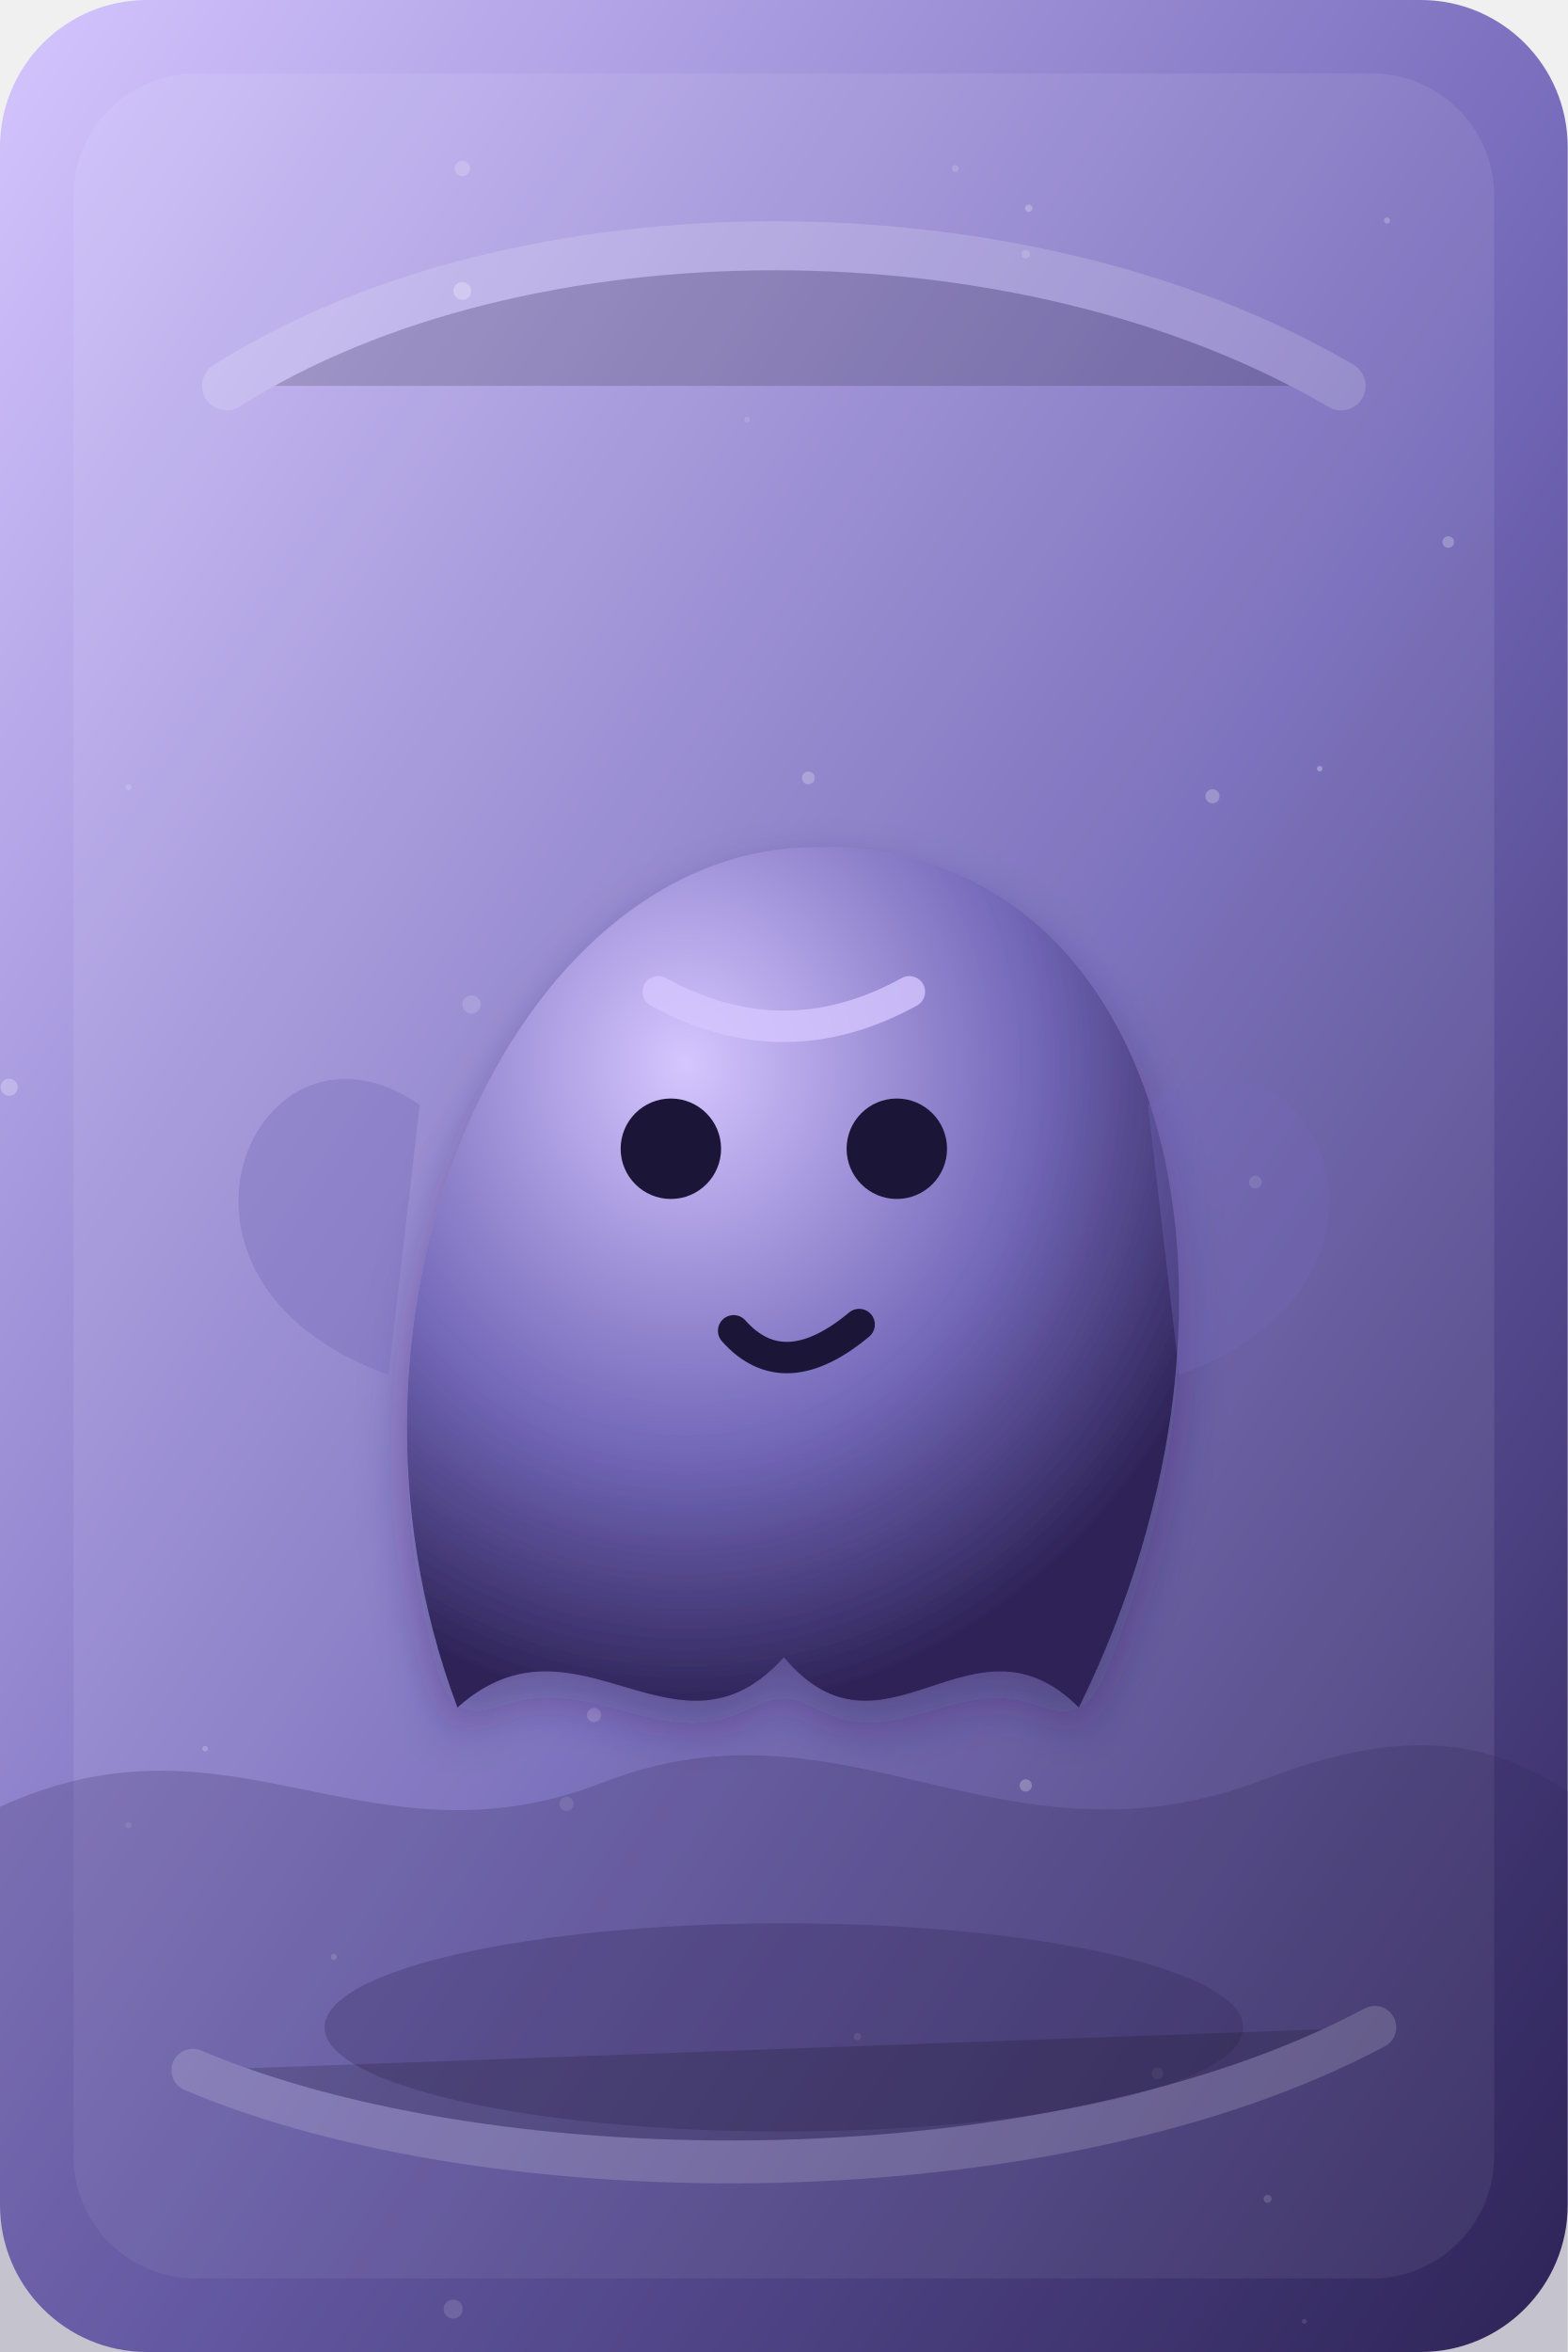
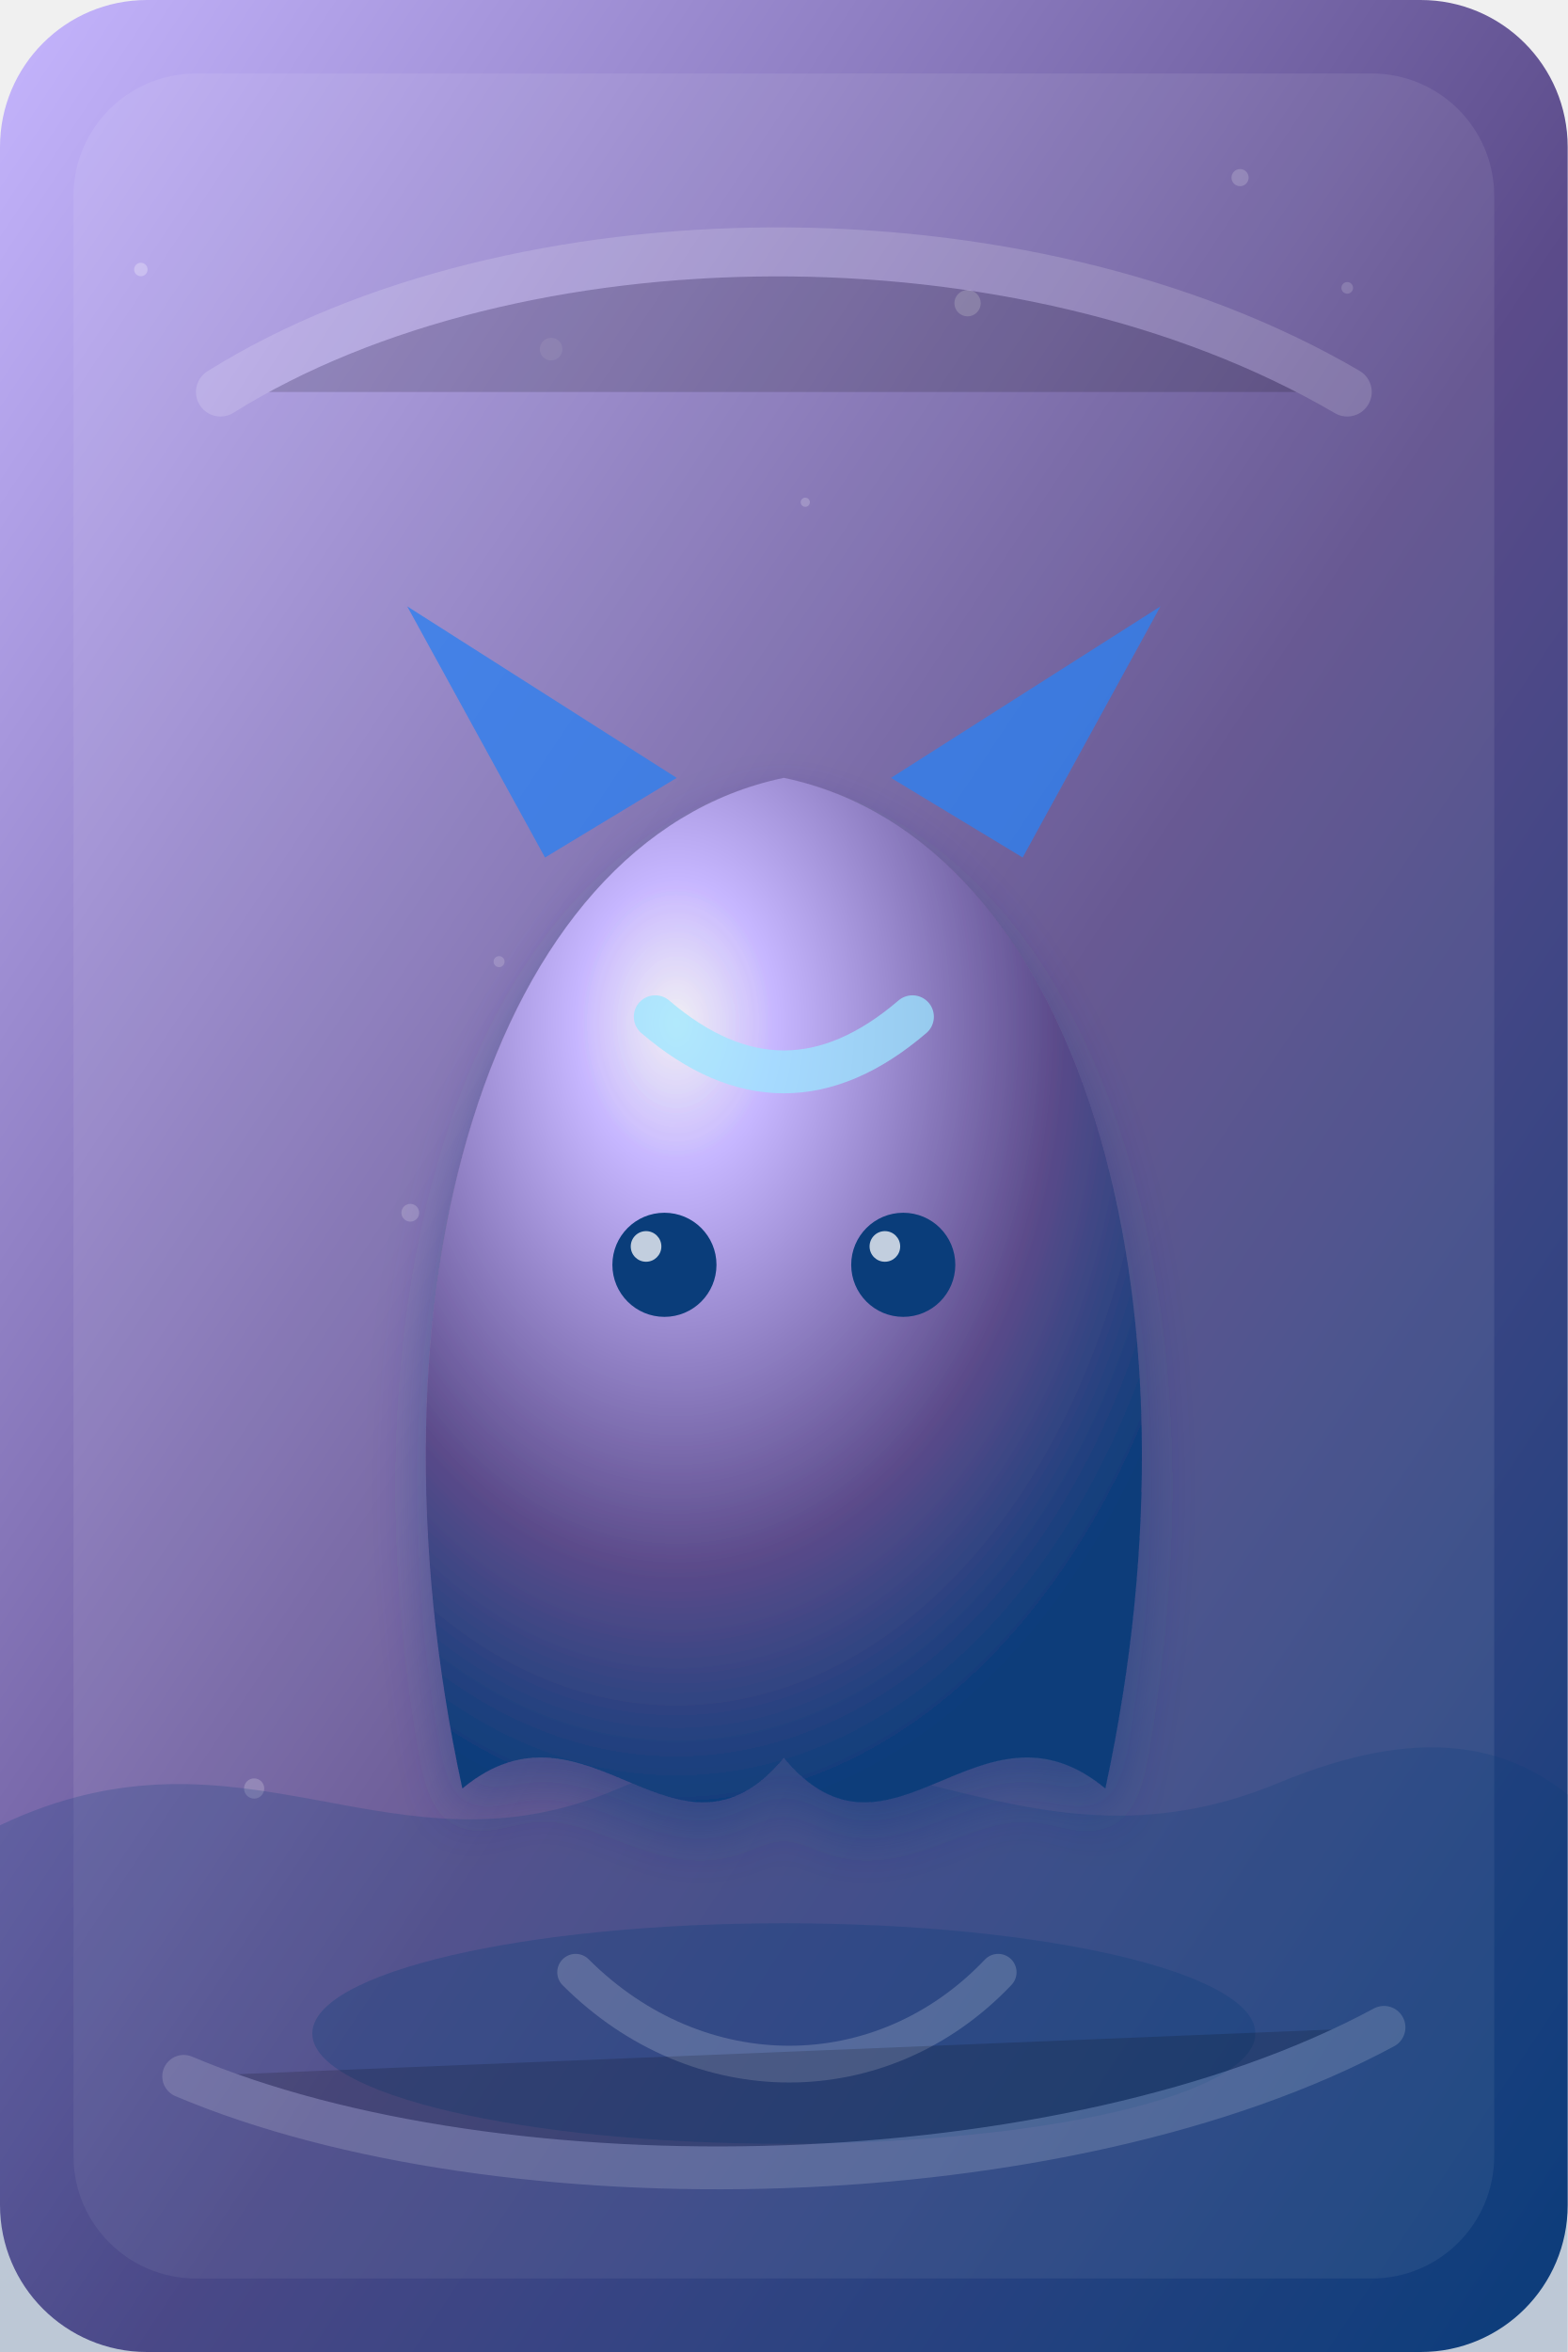
- <svg xmlns="http://www.w3.org/2000/svg" viewBox="0 0 512 768" role="img" aria-label="幽灵船长 original portrait">
+ <svg xmlns="http://www.w3.org/2000/svg" viewBox="0 0 512 768" role="img" aria-label="雾海船魂 unique portrait">
  <defs>
-     <linearGradient id="bgp498" x1="0" y1="0" x2="1" y2="1">
-       <stop offset="0" stop-color="#d5c6ff" />
-       <stop offset=".55" stop-color="#7367b8" />
-       <stop offset="1" stop-color="#2d2357" />
+     <linearGradient id="bg498" x1="0" y1="0" x2="1" y2="1">
+       <stop offset="0" stop-color="#c6b6ff" />
+       <stop offset=".55" stop-color="#5b4b8a" />
+       <stop offset="1" stop-color="#0a3d7a" />
    </linearGradient>
-     <radialGradient id="body" cx=".36" cy=".25" r=".76">
-       <stop offset="0" stop-color="#d5c6ff" />
-       <stop offset=".6" stop-color="#7367b8" />
-       <stop offset="1" stop-color="#2d2357" />
+     <radialGradient id="body498" cx=".35" cy=".24" r=".78">
+       <stop offset="0" stop-color="#fff" stop-opacity=".88" />
+       <stop offset=".18" stop-color="#c6b6ff" />
+       <stop offset=".68" stop-color="#5b4b8a" />
+       <stop offset="1" stop-color="#0a3d7a" />
    </radialGradient>
-     <radialGradient id="head" cx=".36" cy=".26" r=".72">
-       <stop offset="0" stop-color="#ffffff" stop-opacity=".85" />
-       <stop offset=".2" stop-color="#d5c6ff" />
-       <stop offset=".72" stop-color="#7367b8" />
-       <stop offset="1" stop-color="#2d2357" />
-     </radialGradient>
-     <filter id="softShadow" x="-30%" y="-30%" width="160%" height="160%">
-       <feDropShadow dx="0" dy="8" stdDeviation="8" flood-color="#2d2357" flood-opacity=".35" />
+     <filter id="shadow498" x="-30%" y="-30%" width="160%" height="160%">
+       <feDropShadow dx="0" dy="10" stdDeviation="9" flood-color="#0a3d7a" flood-opacity=".36" />
    </filter>
  </defs>
-   <rect width="512" height="768" rx="48" fill="url(#bgp498)" />
-   <rect x="24" y="24" width="464" height="720" rx="40" fill="#ffffff" opacity=".08" />
-   <g opacity=".42">
-     <circle cx="42" cy="257" r="1.0" fill="#fff" opacity="0.36" />
-     <circle cx="378" cy="677" r="1.9" fill="#fff" opacity="0.32" />
-     <circle cx="194" cy="560" r="2.3" fill="#fff" opacity="0.43" />
-     <circle cx="414" cy="718" r="1.3" fill="#fff" opacity="0.45" />
-     <circle cx="312" cy="55" r="1.1" fill="#fff" opacity="0.38" />
-     <circle cx="109" cy="639" r="1.0" fill="#fff" opacity="0.48" />
-     <circle cx="3" cy="355" r="2.8" fill="#fff" opacity="0.62" />
-     <circle cx="335" cy="360" r="2.8" fill="#fff" opacity="0.64" />
-     <circle cx="151" cy="95" r="2.9" fill="#fff" opacity="0.64" />
-     <circle cx="151" cy="55" r="2.5" fill="#fff" opacity="0.44" />
-     <circle cx="154" cy="328" r="3.0" fill="#fff" opacity="0.32" />
-     <circle cx="185" cy="589" r="2.3" fill="#fff" opacity="0.33" />
-     <circle cx="264" cy="254" r="2.1" fill="#fff" opacity="0.55" />
-     <circle cx="42" cy="596" r="1.0" fill="#fff" opacity="0.32" />
-     <circle cx="431" cy="251" r="0.9" fill="#fff" opacity="0.70" />
-     <circle cx="335" cy="583" r="2.0" fill="#fff" opacity="0.58" />
-     <circle cx="335" cy="83" r="1.4" fill="#fff" opacity="0.35" />
-     <circle cx="366" cy="404" r="1.1" fill="#fff" opacity="0.68" />
-     <circle cx="426" cy="758" r="0.8" fill="#fff" opacity="0.34" />
-     <circle cx="67" cy="571" r="0.9" fill="#fff" opacity="0.49" />
-     <circle cx="453" cy="72" r="1.0" fill="#fff" opacity="0.51" />
-     <circle cx="244" cy="137" r="0.9" fill="#fff" opacity="0.31" />
-     <circle cx="336" cy="68" r="1.2" fill="#fff" opacity="0.55" />
-     <circle cx="410" cy="386" r="2.1" fill="#fff" opacity="0.38" />
-     <circle cx="396" cy="260" r="2.3" fill="#fff" opacity="0.58" />
-     <circle cx="280" cy="665" r="1.2" fill="#fff" opacity="0.38" />
-     <circle cx="473" cy="177" r="1.9" fill="#fff" opacity="0.58" />
-     <circle cx="148" cy="754" r="3.1" fill="#fff" opacity="0.43" />
+   <rect width="512" height="768" rx="48" fill="url(#bg498)" />
+   <rect x="24" y="24" width="464" height="720" rx="40" fill="#fff" opacity=".08" />
+   <g opacity=".46">
+     <circle cx="405" cy="58" r="2.8" fill="#fff" opacity="0.38" />
+     <circle cx="46" cy="88" r="2.2" fill="#fff" opacity="0.57" />
+     <circle cx="180" cy="114" r="3.7" fill="#fff" opacity="0.22" />
+     <circle cx="134" cy="396" r="2.9" fill="#fff" opacity="0.40" />
+     <circle cx="163" cy="314" r="1.8" fill="#fff" opacity="0.37" />
+     <circle cx="237" cy="412" r="1.6" fill="#fff" opacity="0.60" />
+     <circle cx="263" cy="164" r="1.5" fill="#fff" opacity="0.42" />
+     <circle cx="440" cy="94" r="1.9" fill="#fff" opacity="0.33" />
+     <circle cx="83" cy="584" r="3.3" fill="#fff" opacity="0.44" />
+     <circle cx="316" cy="99" r="4.3" fill="#fff" opacity="0.51" />
  </g>
-   <path d="M0 590 C76 555 120 612 197 582 C277 551 327 614 413 581 C462 562 489 570 512 585 V768 H0Z" fill="#2d2357" opacity=".22" />
-   <ellipse cx="256" cy="662" rx="150" ry="34" fill="#2d2357" opacity=".28" />
-   <g transform="translate(0 122)">
-     <path d="M149.4 435.55 C100.2 304.35 167.85 156.75 264.2 154.7 C379 150.6 420 298.2 352.35 435.55 C317.5 400.7 288.8 458.1 256 419.15 C221.15 458.1 188.35 400.7 149.4 435.55Z" fill="url(#body)" filter="url(#softShadow)" />
-     <circle cx="219.1" cy="253.1" r="16.4" fill="#1b1638" />
-     <circle cx="292.9" cy="253.1" r="16.4" fill="#1b1638" />
-     <path d="M239.6 312.55 Q256 331 280.6 310.5" stroke="#1b1638" stroke-width="10.25" fill="none" stroke-linecap="round" />
-     <path d="M126.85 326.9 C40.75 296.15 83.8 201.85 137.1 238.75" fill="#7367b8" opacity=".35" />
-     <path d="M385.15 326.9 C471.25 296.15 428.2 201.85 374.9 238.75" fill="#7367b8" opacity=".35" />
-     <path d="M215 201.85 Q256 224.4 297 201.85" stroke="#d5c6ff" stroke-width="10.25" fill="none" stroke-linecap="round" opacity=".8" />
+   <path d="M0 596 C80 558 128 616 202 584 C281 550 332 618 418 582 C464 563 492 570 512 586 V768 H0Z" fill="#0a3d7a" opacity=".22" />
+   <ellipse cx="256" cy="664" rx="154" ry="36" fill="#0a3d7a" opacity=".3" />
+   <g transform="translate(0 84)">
+     <path d="M178 196 L133 114 L221 170 Z" fill="#2f80ed" opacity=".8" />
+     <path d="M334 196 L379 114 L291 170 Z" fill="#2f80ed" opacity=".8" />
+     <path d="M151 500 C116 338 160 190 256 170 C352 190 396 338 361 500 C320 466 291 532 256 490 C221 532 192 466 151 500Z" fill="url(#body498)" filter="url(#shadow498)" />
+     <circle cx="217" cy="329" r="17" fill="#0a3d7a" />
+     <circle cx="295" cy="329" r="17" fill="#0a3d7a" />
+     <circle cx="211" cy="323" r="5" fill="#fff" opacity=".75" />
+     <circle cx="289" cy="323" r="5" fill="#fff" opacity=".75" />
+     <path d="M214 248 Q256 284 298 248" stroke="#9be7ff" stroke-width="14" fill="none" stroke-linecap="round" opacity=".74" />
+     <path d="M188 560 C228 600 288 600 326 560" stroke="#fff" stroke-width="12" stroke-linecap="round" opacity=".18" fill="none" />
  </g>
-   <path d="M74 126 C170 65 334 65 438 126" stroke="#fff" stroke-width="16" stroke-linecap="round" opacity=".16" />
-   <path d="M63 676 C162 718 344 718 449 662" stroke="#fff" stroke-width="14" stroke-linecap="round" opacity=".16" />
+   <path d="M72 128 C168 68 334 66 440 128" stroke="#fff" stroke-width="16" stroke-linecap="round" opacity=".16" />
+   <path d="M60 678 C164 722 348 718 452 662" stroke="#fff" stroke-width="14" stroke-linecap="round" opacity=".16" />
</svg>
